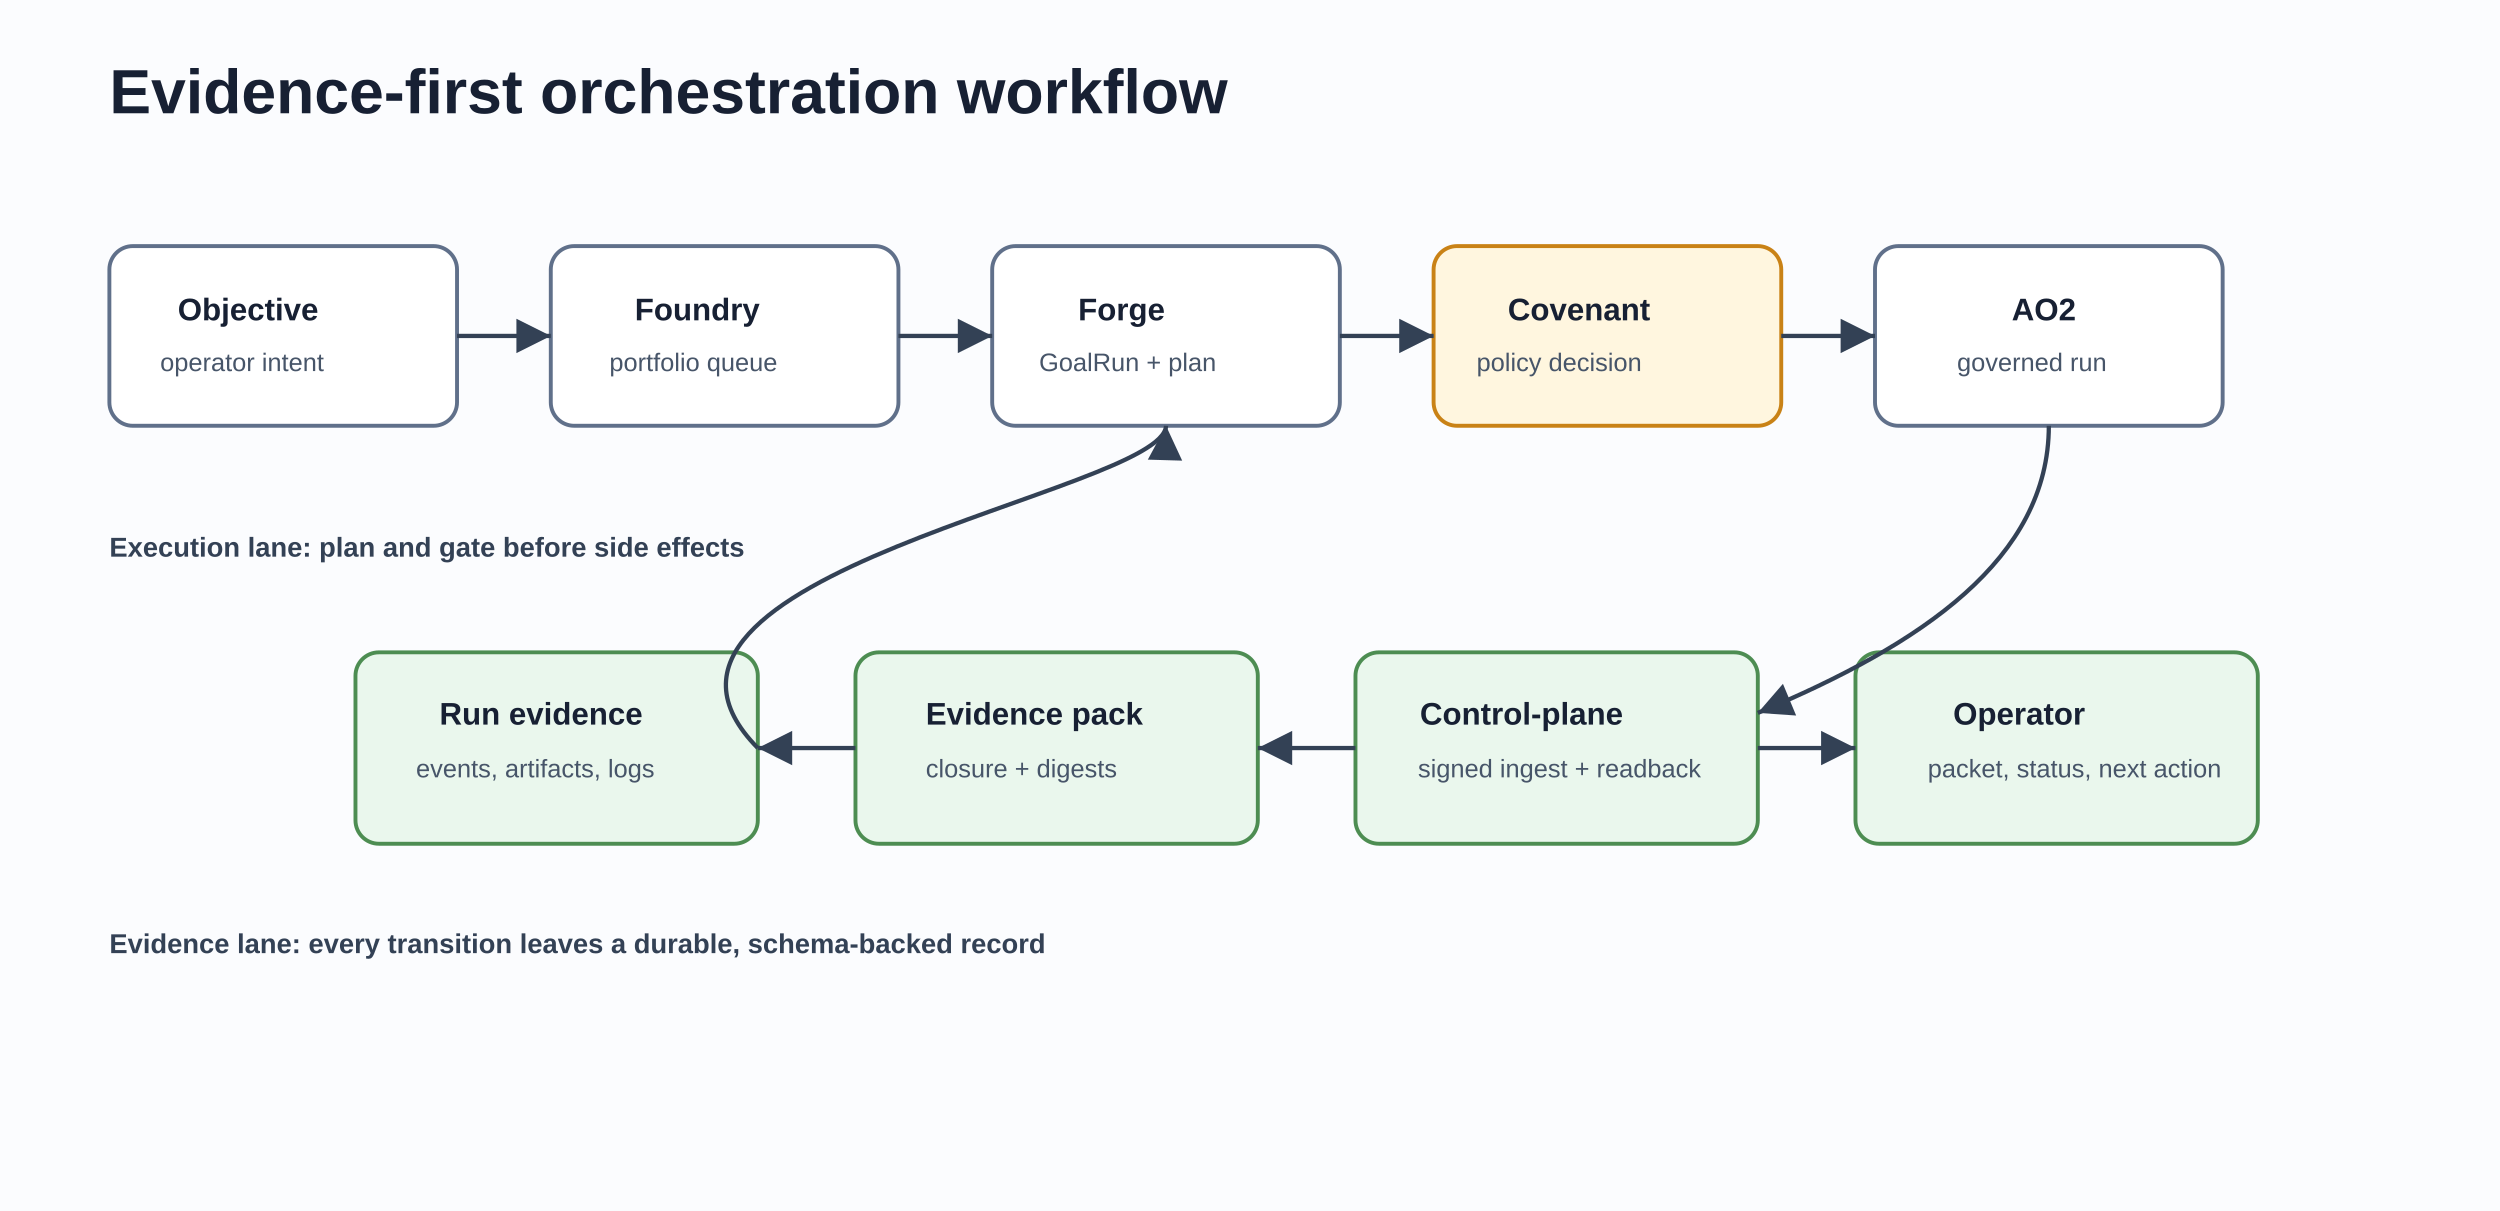
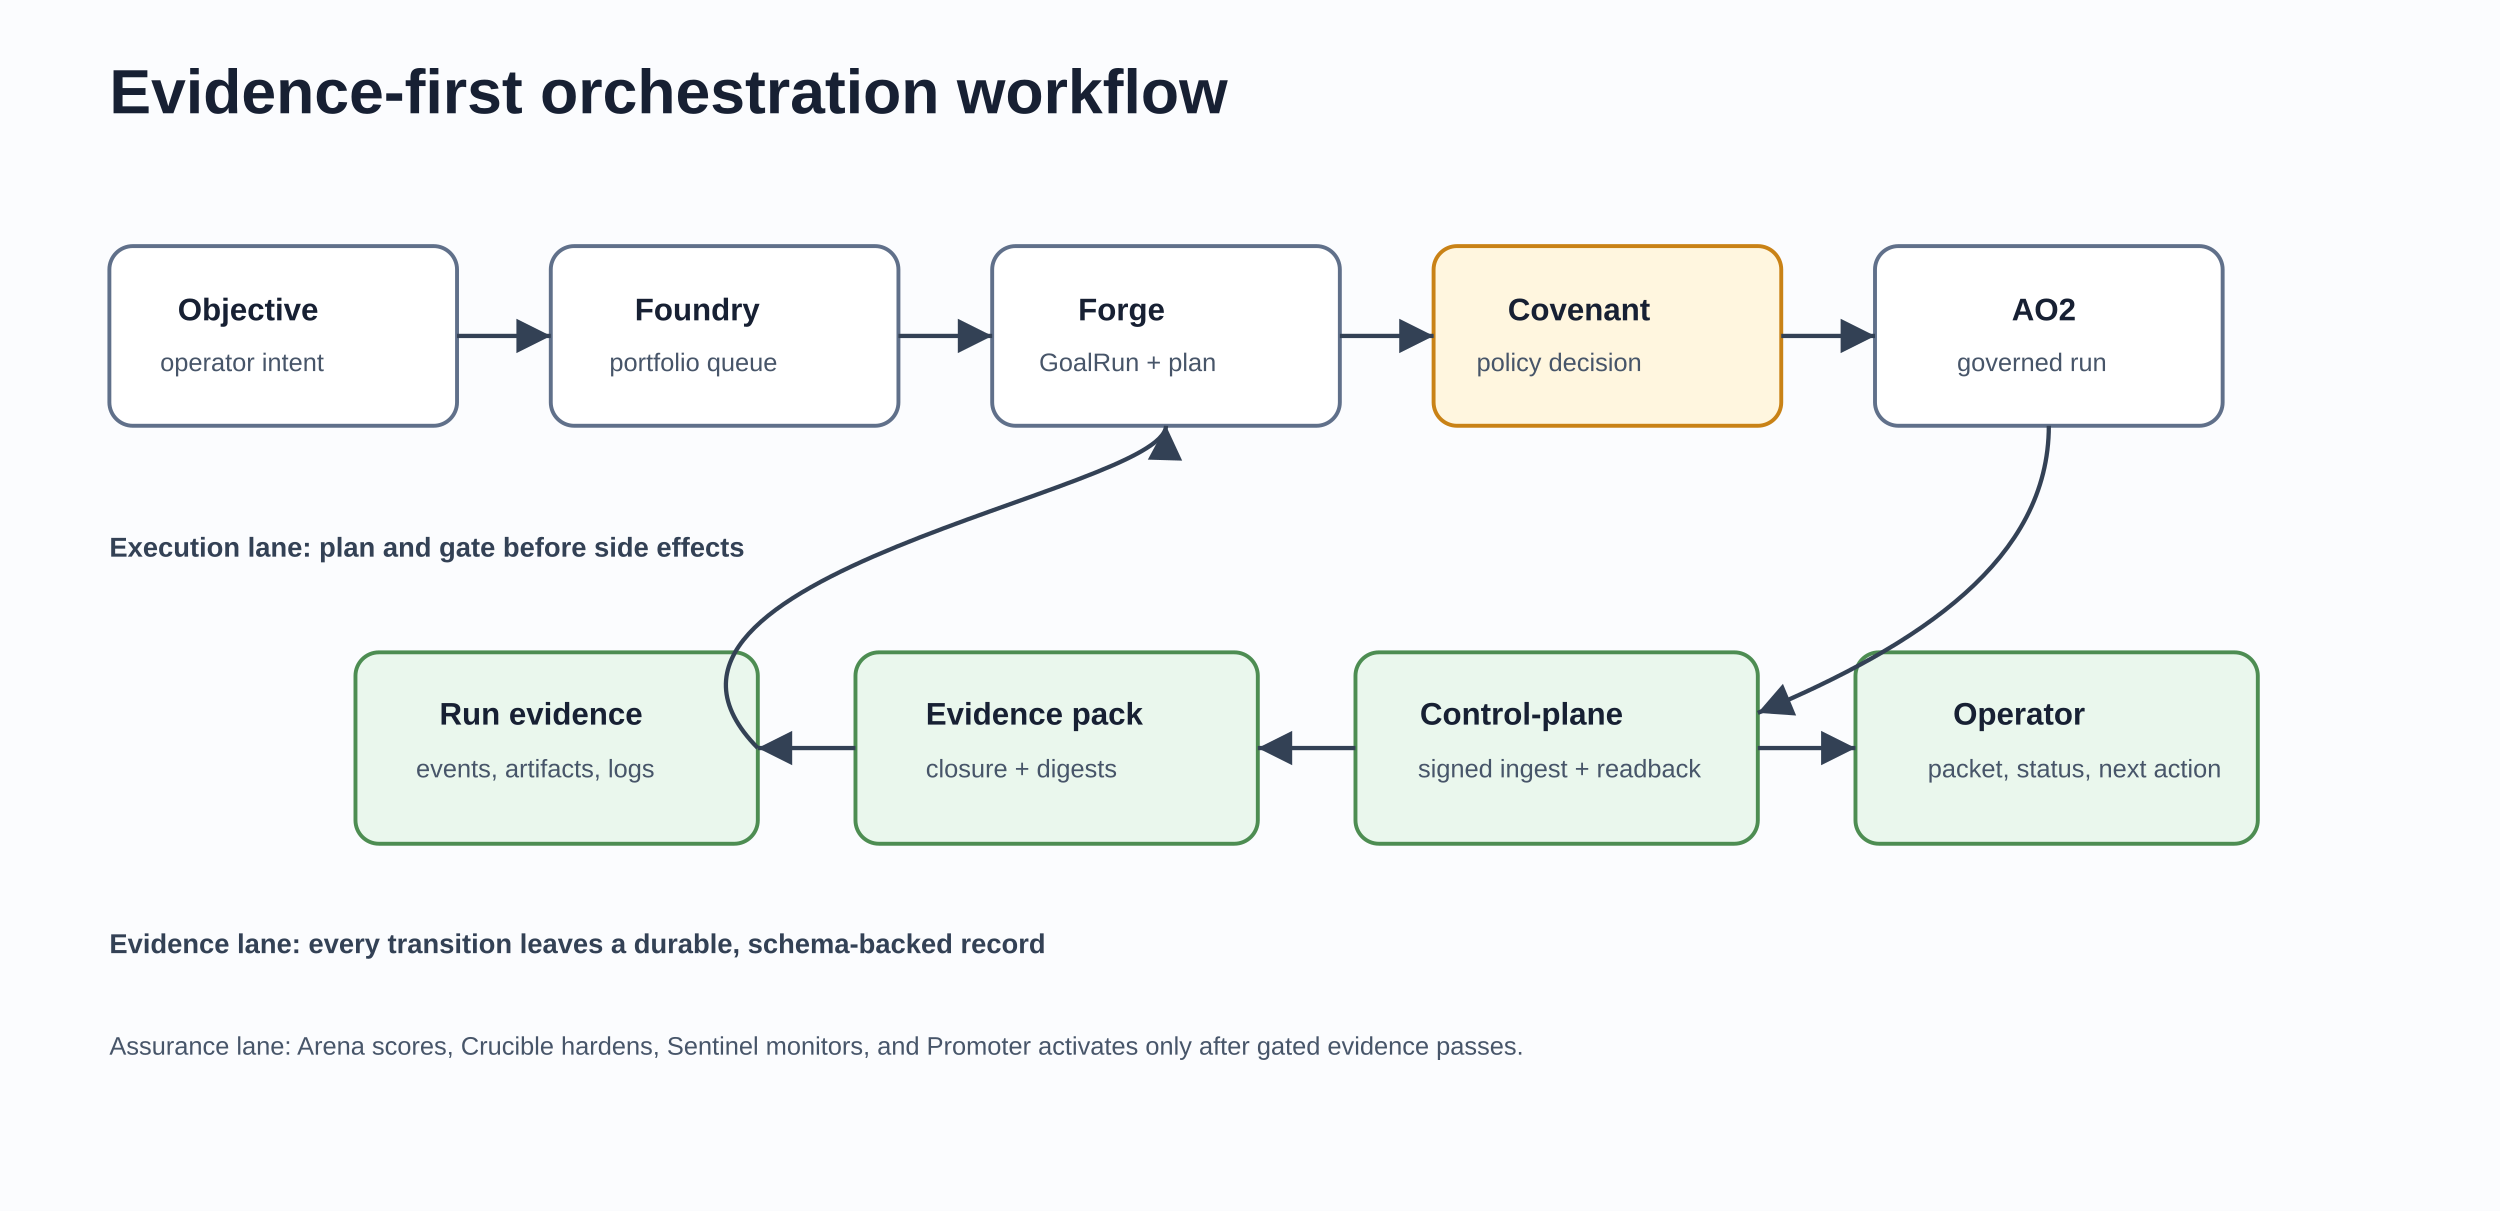
<svg xmlns="http://www.w3.org/2000/svg" width="1280" height="620" viewBox="0 0 1280 620" role="img" aria-labelledby="title desc">
  <defs>
    <marker id="arrow" markerWidth="12" markerHeight="12" refX="10" refY="6" orient="auto">
      <path d="M2,2 L10,6 L2,10 Z" fill="#334155" />
    </marker>
    <style>
      .bg { fill: #fbfcfe; }
      .title { font: 700 32px Arial, sans-serif; fill: #172033; }
      .step { fill: #ffffff; stroke: #60708a; stroke-width: 2; rx: 12; }
      .gate { fill: #fff6df; stroke: #c98216; stroke-width: 2; rx: 12; }
      .evidence { fill: #eaf7ed; stroke: #4d8d52; stroke-width: 2; rx: 12; }
      .text { font: 700 16px Arial, sans-serif; fill: #172033; }
      .small { font: 400 13px Arial, sans-serif; fill: #475569; }
      .arrow { stroke: #334155; stroke-width: 2.2; fill: none; marker-end: url(#arrow); }
      .lane { font: 700 14px Arial, sans-serif; fill: #334155; }
    </style>
  </defs>
  <rect class="bg" width="1280" height="620" />
  <text class="title" x="56" y="58">Evidence-first orchestration workflow</text>
  <rect class="step" x="56" y="126" width="178" height="92" />
  <text class="text" x="91" y="164">Objective</text>
  <text class="small" x="82" y="190">operator intent</text>
  <rect class="step" x="282" y="126" width="178" height="92" />
  <text class="text" x="325" y="164">Foundry</text>
  <text class="small" x="312" y="190">portfolio queue</text>
  <rect class="step" x="508" y="126" width="178" height="92" />
  <text class="text" x="552" y="164">Forge</text>
  <text class="small" x="532" y="190">GoalRun + plan</text>
  <rect class="gate" x="734" y="126" width="178" height="92" />
  <text class="text" x="772" y="164">Covenant</text>
  <text class="small" x="756" y="190">policy decision</text>
  <rect class="step" x="960" y="126" width="178" height="92" />
  <text class="text" x="1030" y="164">AO2</text>
  <text class="small" x="1002" y="190">governed run</text>
  <path class="arrow" d="M234 172 L282 172" />
  <path class="arrow" d="M460 172 L508 172" />
  <path class="arrow" d="M686 172 L734 172" />
  <path class="arrow" d="M912 172 L960 172" />
  <rect class="evidence" x="182" y="334" width="206" height="98" />
  <text class="text" x="225" y="371">Run evidence</text>
  <text class="small" x="213" y="398">events, artifacts, logs</text>
  <rect class="evidence" x="438" y="334" width="206" height="98" />
  <text class="text" x="474" y="371">Evidence pack</text>
  <text class="small" x="474" y="398">closure + digests</text>
  <rect class="evidence" x="694" y="334" width="206" height="98" />
  <text class="text" x="727" y="371">Control-plane</text>
  <text class="small" x="726" y="398">signed ingest + readback</text>
  <rect class="evidence" x="950" y="334" width="206" height="98" />
  <text class="text" x="1000" y="371">Operator</text>
  <text class="small" x="987" y="398">packet, status, next action</text>
  <path class="arrow" d="M1049 218 C1049 286 984 330 900 365" />
  <path class="arrow" d="M694 383 L644 383" />
  <path class="arrow" d="M438 383 L388 383" />
  <path class="arrow" d="M388 383 C300 294 596 252 597 218" />
  <path class="arrow" d="M900 383 L950 383" />
  <text class="lane" x="56" y="285">Execution lane: plan and gate before side effects</text>
  <text class="lane" x="56" y="488">Evidence lane: every transition leaves a durable, schema-backed record</text>
+   <text class="small" x="56" y="540">Assurance lane: Arena scores, Crucible hardens, Sentinel monitors, and Promoter activates only after gated evidence passes.</text>
</svg>
